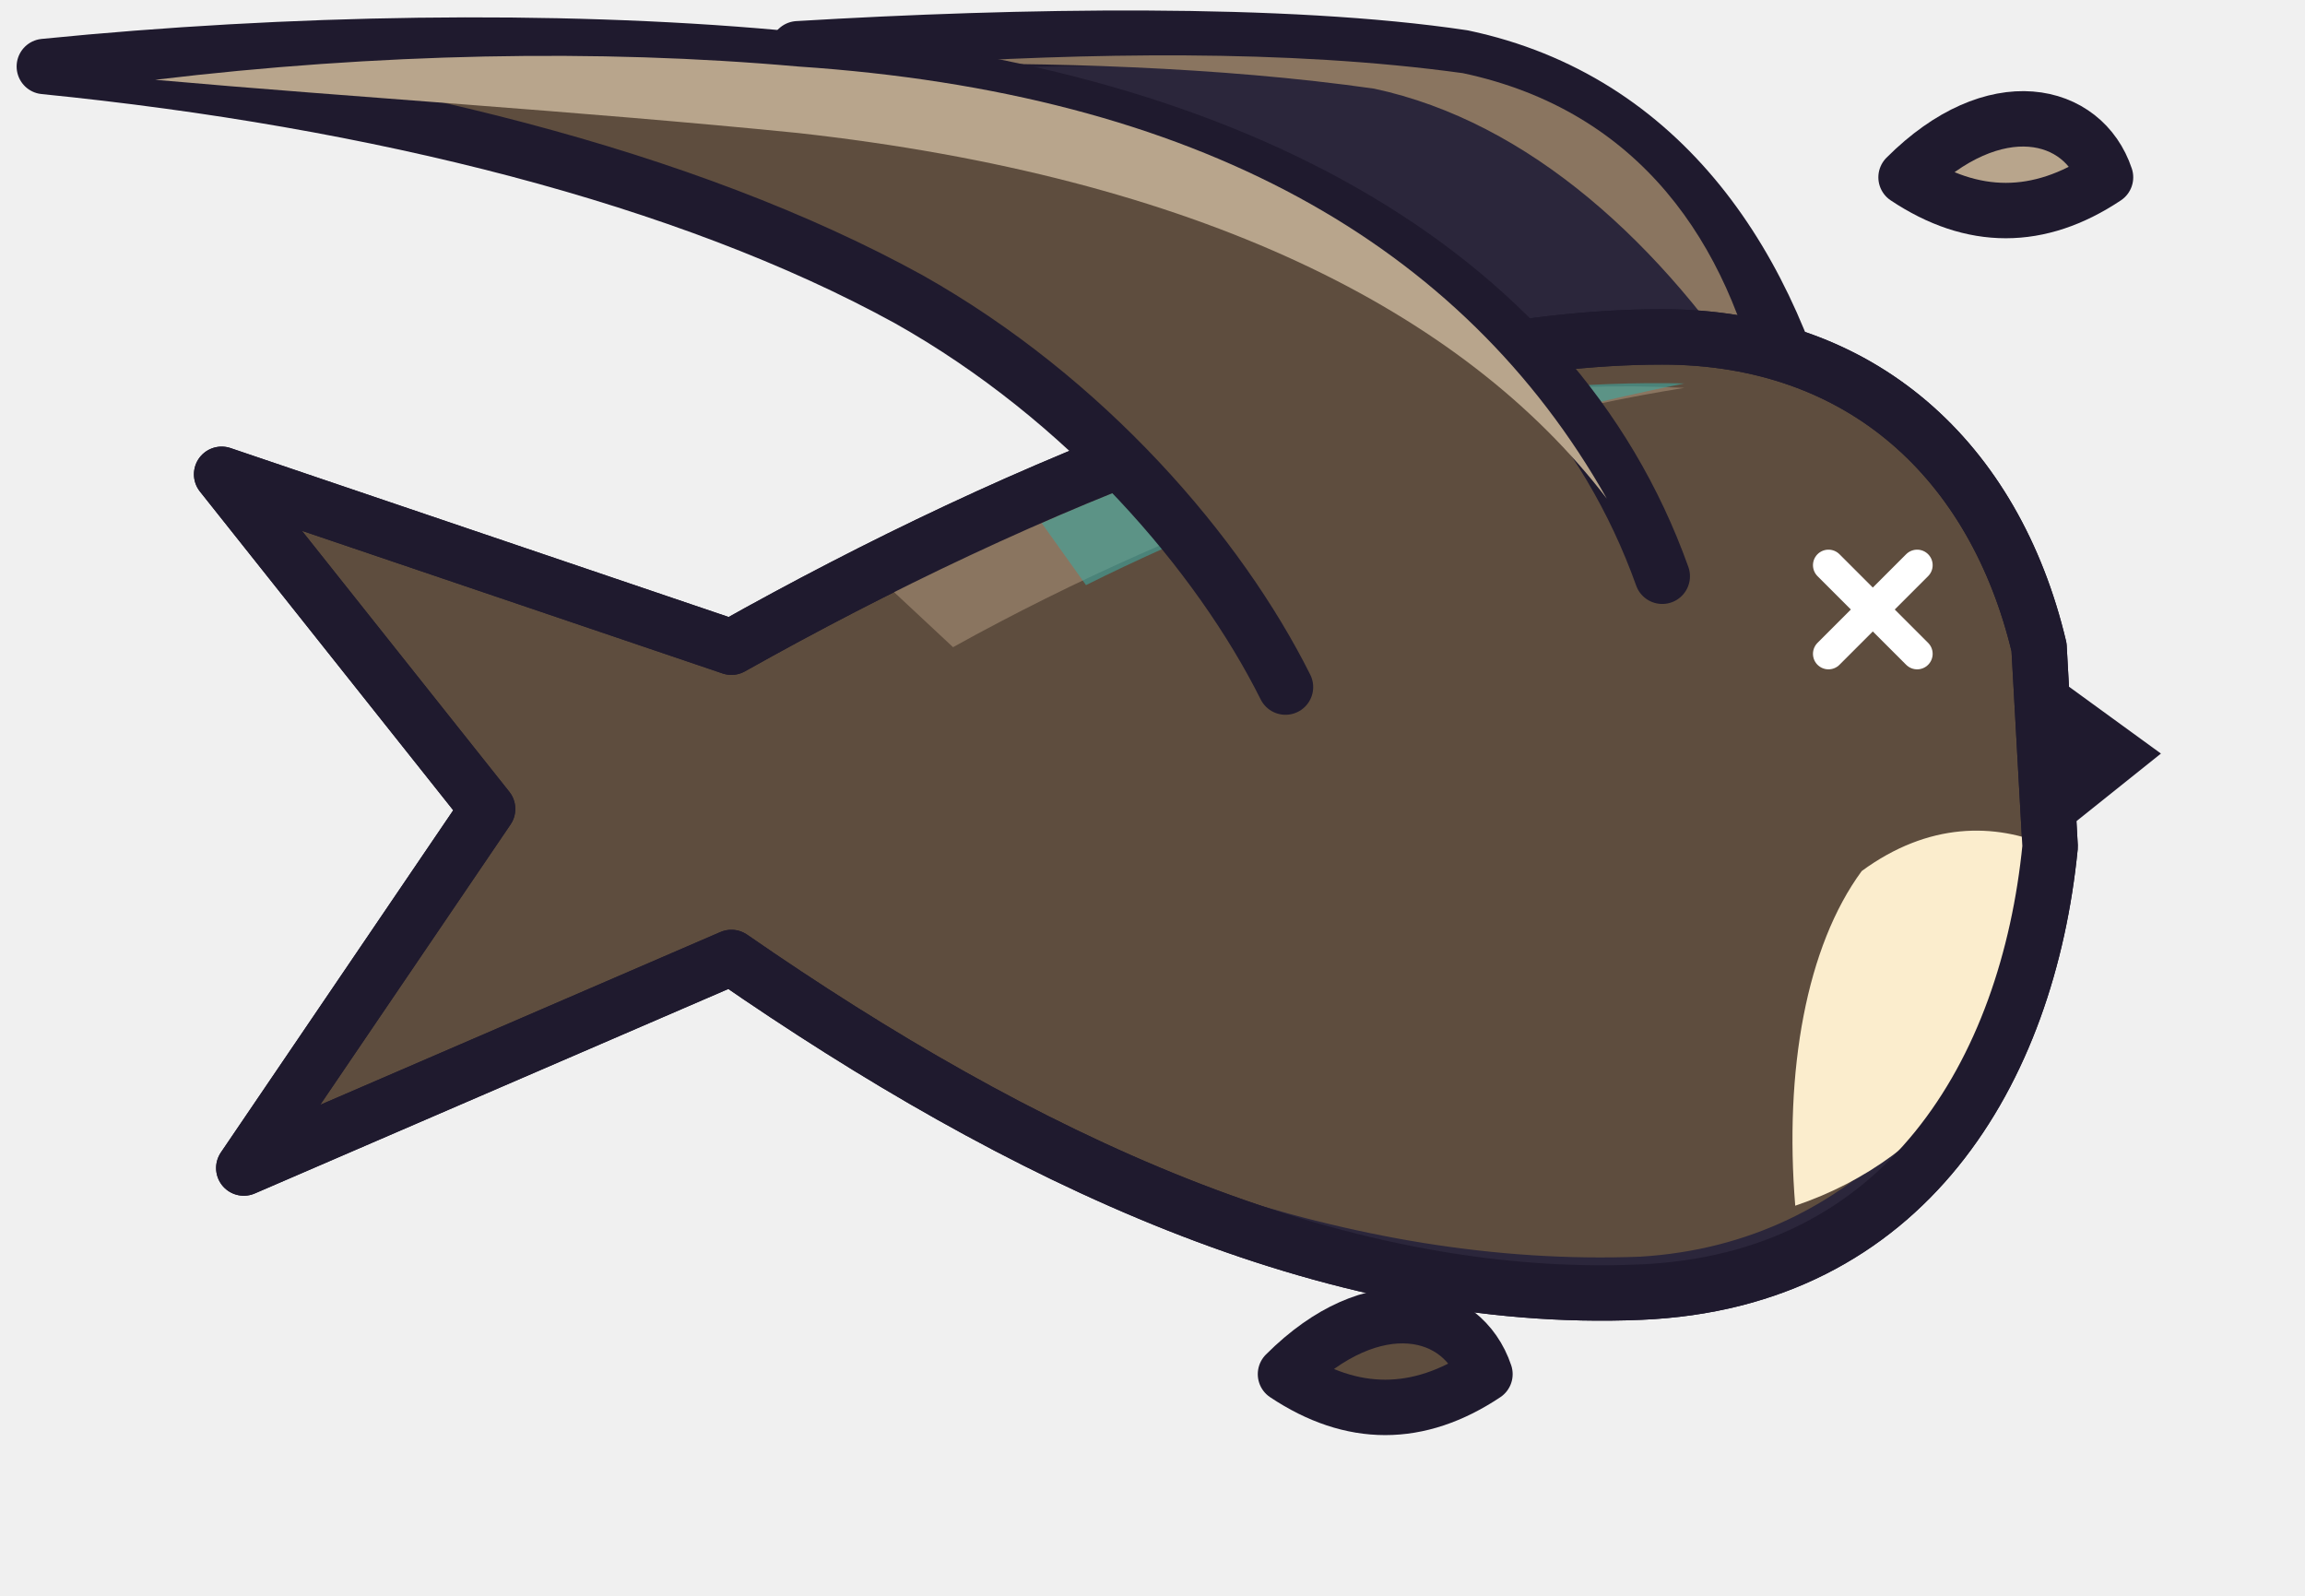
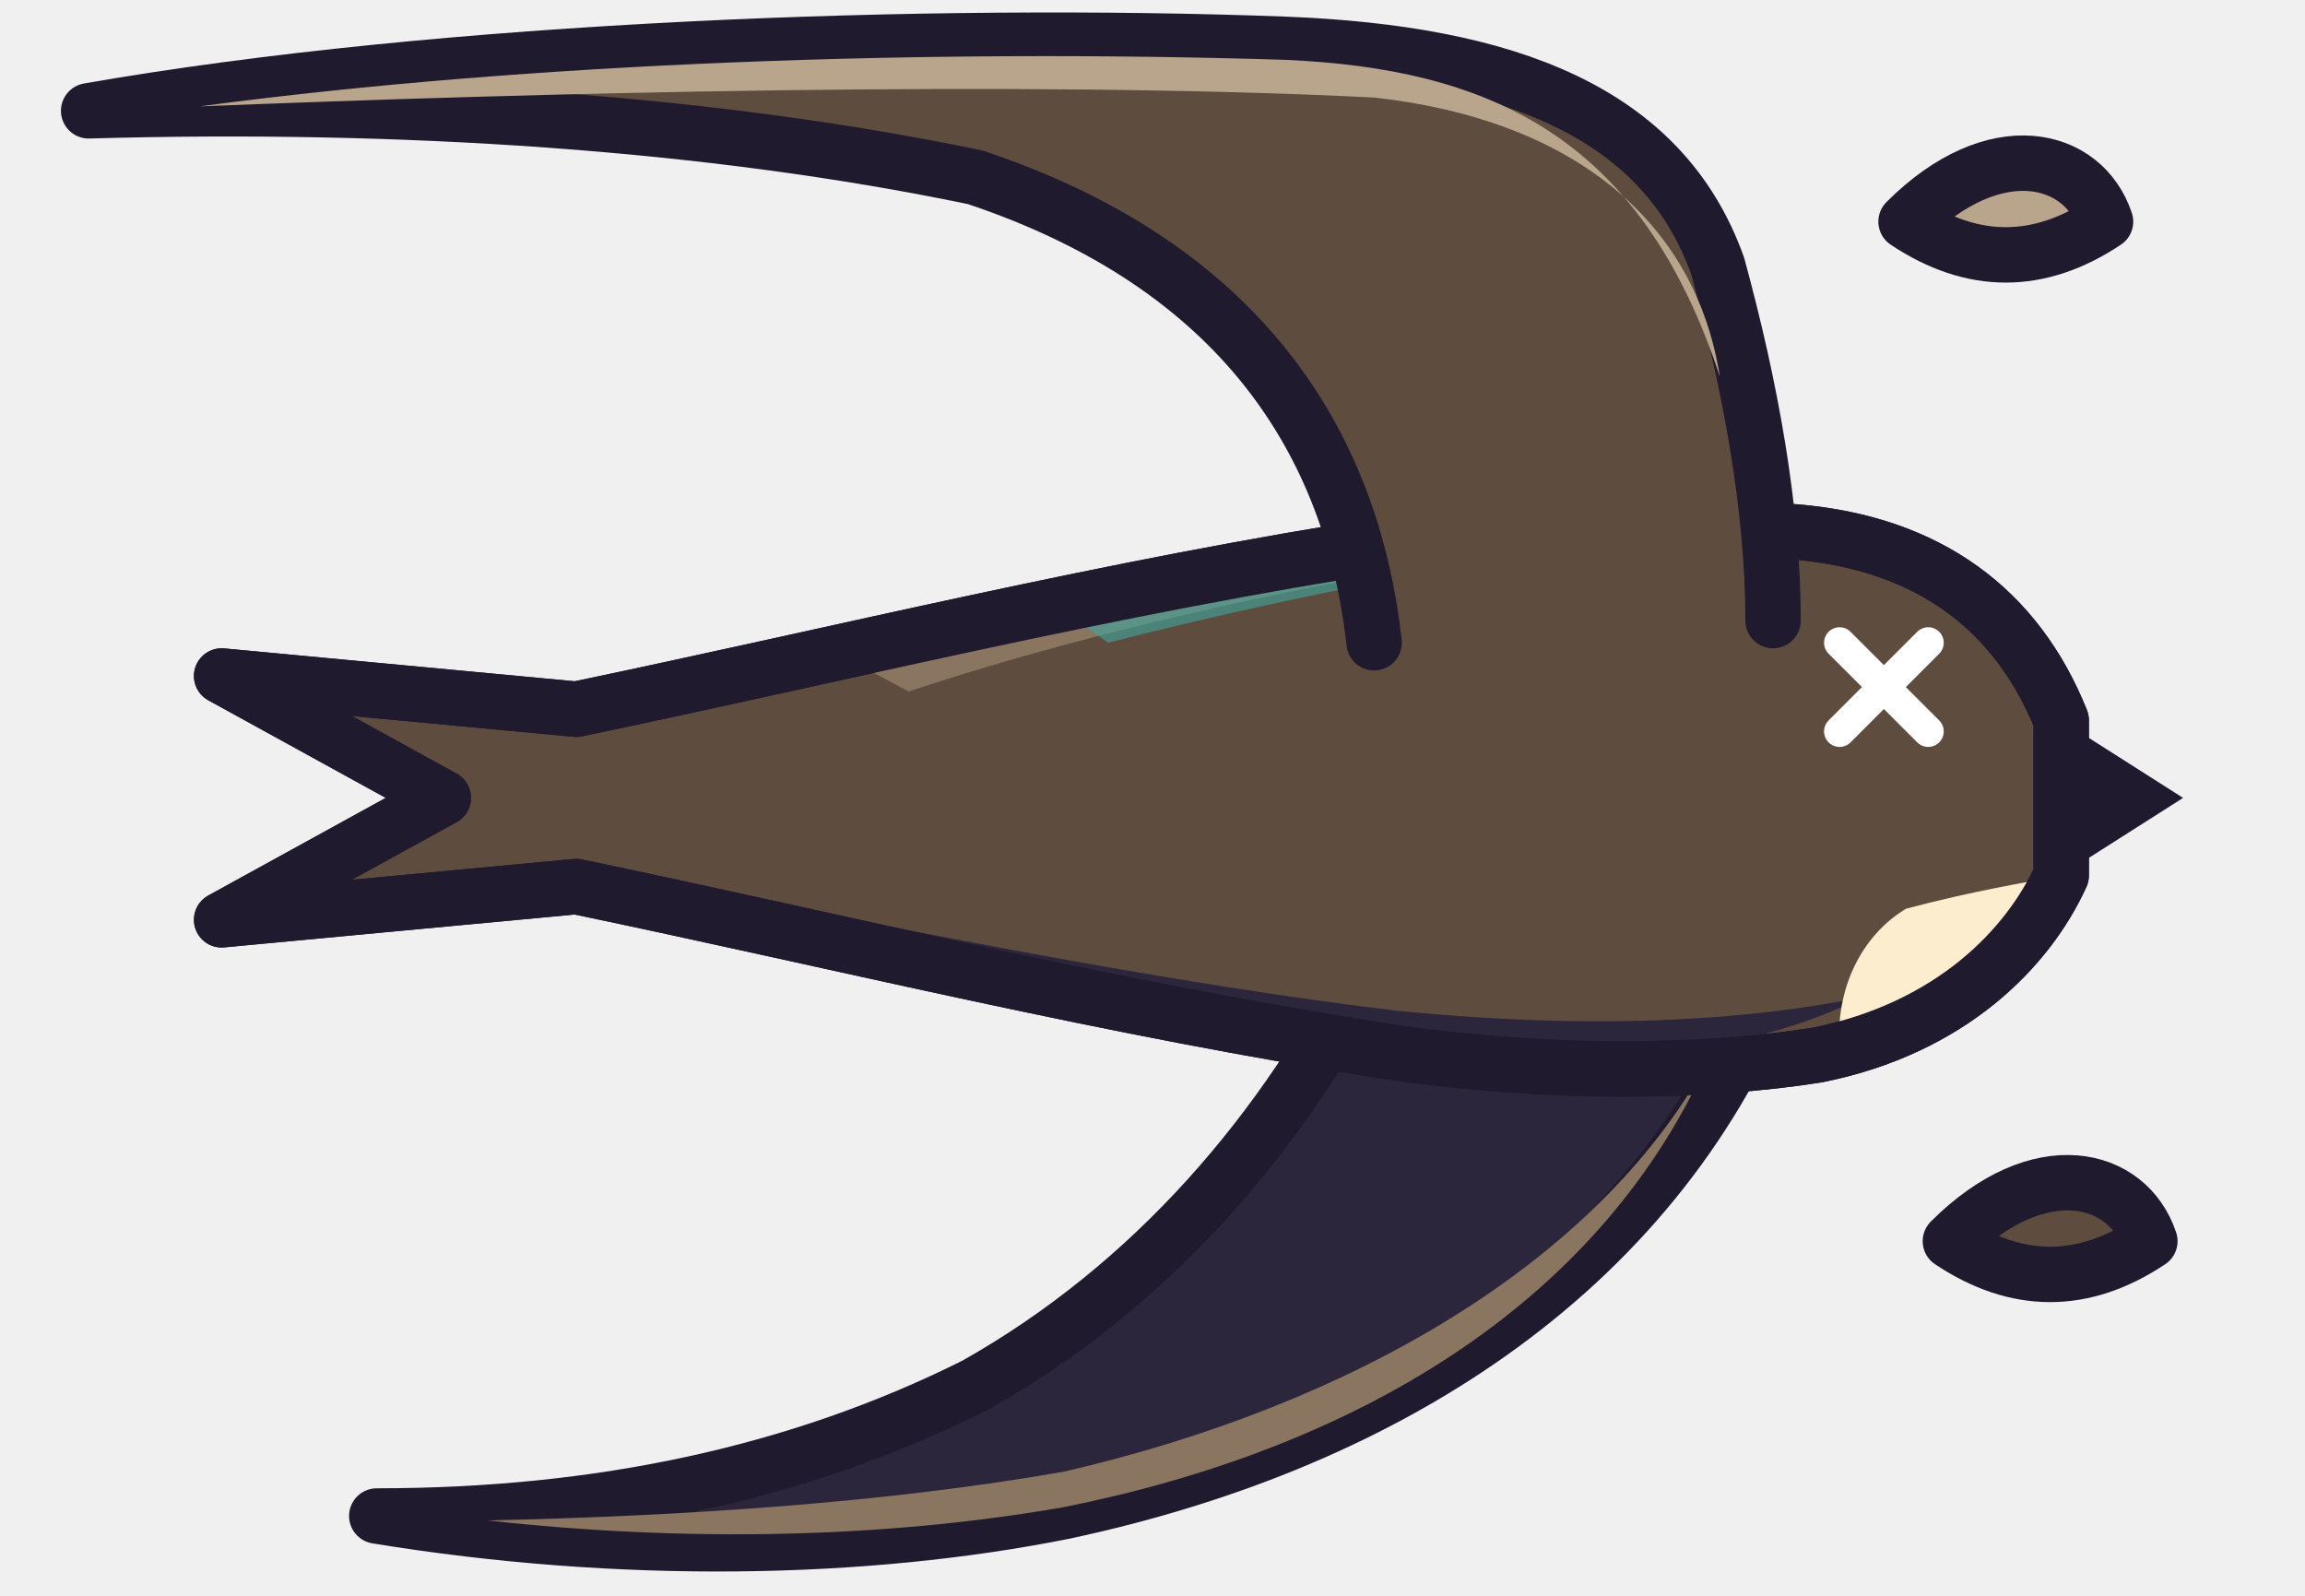
<svg xmlns="http://www.w3.org/2000/svg" width="104" height="72" viewBox="0 0 104 72">
-   <path d="M68 21 C63 14.5 56 9 49 5.5 C45 3.5 41 2.2 36 2.2 C46 1.6 58 1.4 66 2.6 C75 4.5 80 12 82 21" fill="#2b263b" stroke="#1f1a2e" stroke-width="2.5" stroke-linejoin="round" stroke-linecap="round" />
-   <path d="M79.5 18 C75 11 69 5.5 62 4 C55 3 47 2.8 41 2.9 C49 2.4 58 2.2 66 3.3 C74 5 78 11 79.5 18 Z" fill="#8a7560" />
-   <path d="M 92 29.2 C 90 20.8 84 15.2 75 15.2 C 62 15.2 46 21.9 33 29.2 L 10 21.4 L 22 36.5 L 11 52.7 L 33 43.2 C 46 52.2 60 58.9 74 58.3 C 86 57.8 91.5 48.3 92.5 38.2 Z" fill="#5e4d3e" stroke="#1f1a2e" stroke-width="2.5" stroke-linejoin="round" stroke-linecap="round" />
-   <path d="M 35 44.3 C 48 52.2 61 57.2 74 56.7 C 84 56.1 89.5 48.3 91.5 41.5 C 90 51.6 84 57.8 74 58.3 C 60 58.9 46 52.2 35 44.3 Z" fill="#2b263b" />
-   <path d="M 40 26.4 C 52 20.3 64 16.9 76 17.5 C 66 19.1 54 23.1 43 29.2 Z" fill="#8a7560" />
-   <path d="M 47 23.6 C 57 19.1 67 17.1 76 17.3 C 68 18.9 58 21.9 49 26.4 Z" fill="#3fa7a0" fill-opacity="0.6" />
-   <path d="M 84 39.3 C 87 37.1 90 37.1 92.5 38.2 C 91.5 46.6 87.5 52.2 81 54.4 C 80.5 48.3 81.5 42.7 84 39.3 Z" fill="#fbedcd" />
-   <path d="M92 30 L97.5 34 L92.5 38 Z" fill="#1f1a2e" />
-   <path d="M 92 29.2 C 90 20.8 84 15.2 75 15.2 C 62 15.2 46 21.9 33 29.2 L 10 21.4 L 22 36.5 L 11 52.7 L 33 43.2 C 46 52.2 60 58.9 74 58.3 C 86 57.8 91.5 48.3 92.5 38.2 Z" fill="none" stroke="#1f1a2e" stroke-width="2.5" stroke-linejoin="round" stroke-linecap="round" />
-   <path d="M82.5 25.5 L86.5 29.5 M86.5 25.5 L82.5 29.5" fill="none" stroke="#ffffff" stroke-width="1.4" stroke-linecap="round" />
-   <path d="M58 31 C55 25 49 18 41 13.5 C31 8 17 4.5 2 3 C13 1.9 25 1.7 35 2.6 C55 4 70 12 75 26" fill="#5e4d3e" stroke="#1f1a2e" stroke-width="2.5" stroke-linejoin="round" stroke-linecap="round" />
-   <path d="M72.5 22.5 C66 14 54 8 36 6 C26 5 16 4.4 7 3.6 C17 2.4 27 2.2 36 3 C54 4.2 66 11 72.5 22.5 Z" fill="#b8a58c" />
-   <path d="M86 8 C90 4 94 5 95 8 C92 10 89 10 86 8 Z" fill="#b8a58c" stroke="#1f1a2e" stroke-width="2.5" stroke-linejoin="round" stroke-linecap="round" />
-   <path d="M58 62 C62 58 66 59 67 62 C64 64 61 64 58 62 Z" fill="#5e4d3e" stroke="#1f1a2e" stroke-width="2.5" stroke-linejoin="round" stroke-linecap="round" />
+   <path d="M62 43 C58 51 52 58 44 62.5 C36 66.5 27 68.4 17 68.4 C28 70.2 39 70 48 68.2 C63 65 75 57 80 44" fill="#2b263b" stroke="#1f1a2e" stroke-width="2.5" stroke-linejoin="round" stroke-linecap="round" />
+   <path d="M77 48 C72 57 61 63.4 48 66.4 C40 67.8 31 68.4 22 68.6 C31 69.6 40 69.4 48 68 C61 65.4 72 59 77 48 Z" fill="#8a7560" />
+   <path d="M93 32.5 C91 27.5 87 24.5 81 24 C75 23.5 69 23.6 63 24.5 C50 26.5 38 29.5 26 32 L10 30.5 L20 36 L10 41.5 L26 40 C38 42.5 50 45.5 63 47.5 C70 48.5 77 48.4 82 47.6 C88 46.4 91.5 42.8 93 39.5 Z" fill="#5e4d3e" stroke="#1f1a2e" stroke-width="2.5" stroke-linejoin="round" stroke-linecap="round" />
+   <path d="M30 39.8 C42 42.2 53 44.4 63 45.6 C71 46.4 78 46.2 84 45 C79 47.6 71 48.4 63 47.5 C50 45.6 38 42.6 30 39.8 Z" fill="#2b263b" />
+   <path d="M38 29.6 C48 27.2 58 25.4 68 24.9 C60 26.2 50 28.2 41 31.2 Z" fill="#8a7560" />
+   <path d="M48 27.6 C56 25.8 64 24.8 72 24.6 C65 25.6 57 27.2 50 29 Z" fill="#3fa7a0" fill-opacity="0.6" />
+   <path d="M86 41 C89 40.2 91.5 39.8 93 39.5 C91.5 42.8 88 45.9 83 47.3 C82.8 44.6 84 42.2 86 41 Z" fill="#fbedcd" />
+   <path d="M93 32.5 L98.5 36 L93 39.5 Z" fill="#1f1a2e" />
+   <path d="M93 32.5 C91 27.5 87 24.5 81 24 C75 23.5 69 23.6 63 24.5 C50 26.5 38 29.5 26 32 L10 30.5 L20 36 L10 41.5 L26 40 C38 42.5 50 45.5 63 47.5 C70 48.5 77 48.4 82 47.6 C88 46.4 91.5 42.8 93 39.5 Z" fill="none" stroke="#1f1a2e" stroke-width="2.5" stroke-linejoin="round" stroke-linecap="round" />
+   <path d="M83 29 L87 33 M87 29 L83 33" fill="none" stroke="#ffffff" stroke-width="1.4" stroke-linecap="round" />
+   <path d="M62 29 C61 20 56 12 44 8 C32 5.5 18 4.6 4 5 C20 2.2 42 1.4 58 2.0 C68 2.4 75 5 77.5 12 C79 17.5 80 23 80 28" fill="#5e4d3e" stroke="#1f1a2e" stroke-width="2.5" stroke-linejoin="round" stroke-linecap="round" />
+   <path d="M77.6 17 C76.5 10 71 5.4 62 4.4 C46 3.6 24 4.2 9 4.8 C24 2.8 42 2.2 58 2.7 C67 3.1 74 6 77.6 17 Z" fill="#b8a58c" />
+   <path d="M86 10 C90 6 94 7 95 10 C92 12 89 12 86 10 Z" fill="#b8a58c" stroke="#1f1a2e" stroke-width="2.5" stroke-linejoin="round" stroke-linecap="round" />
+   <path d="M88 56 C92 52 96 53 97 56 C94 58 91 58 88 56 Z" fill="#5e4d3e" stroke="#1f1a2e" stroke-width="2.5" stroke-linejoin="round" stroke-linecap="round" />
</svg>
